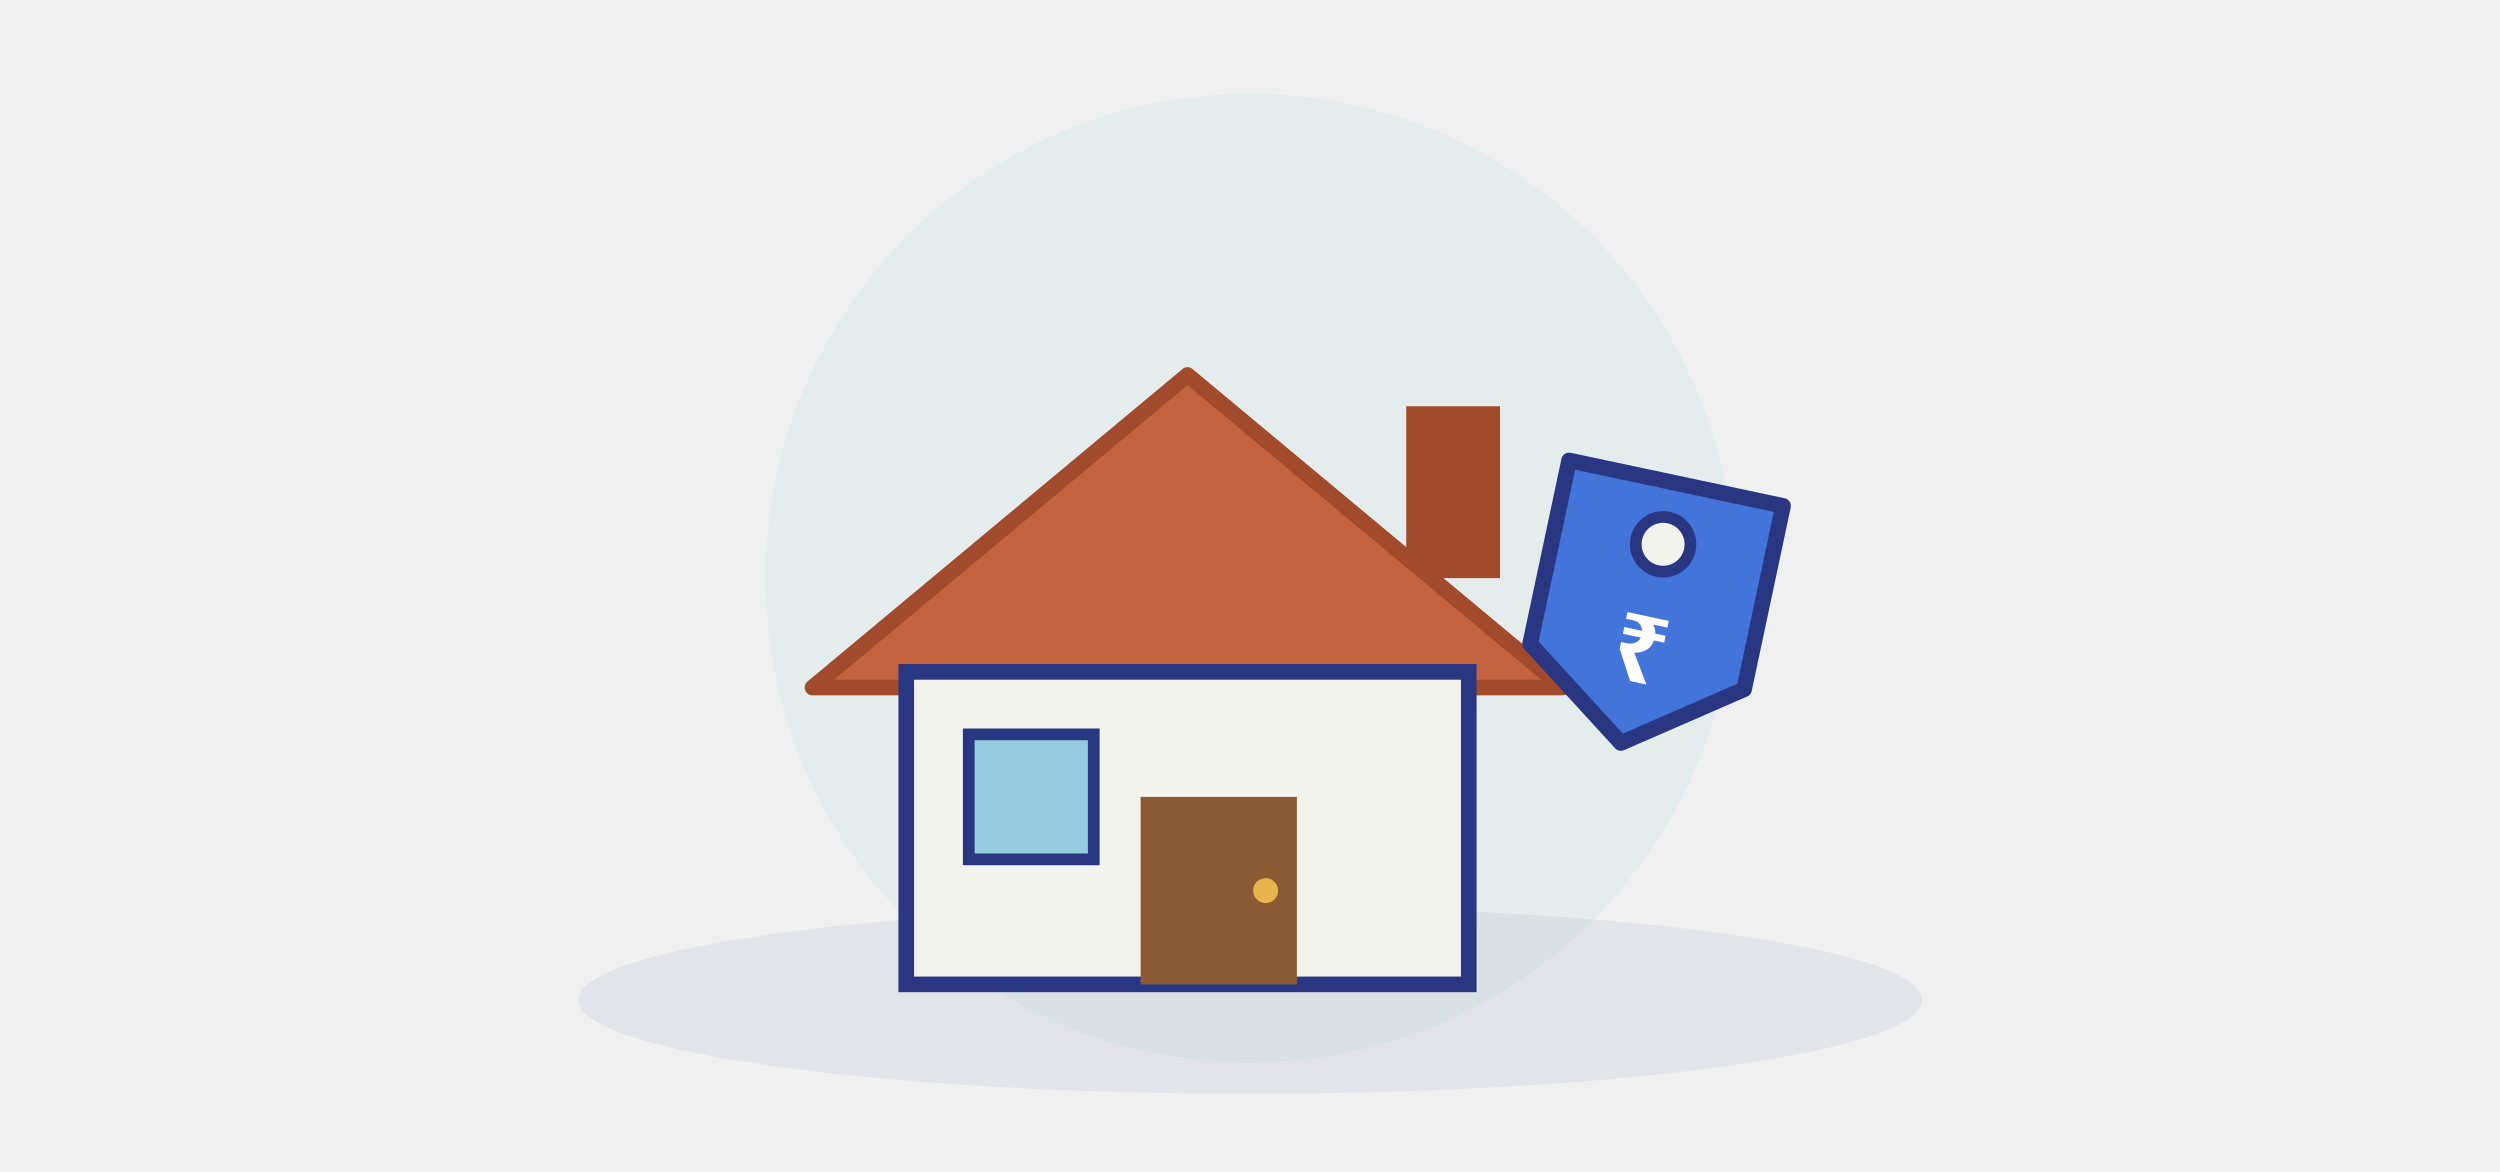
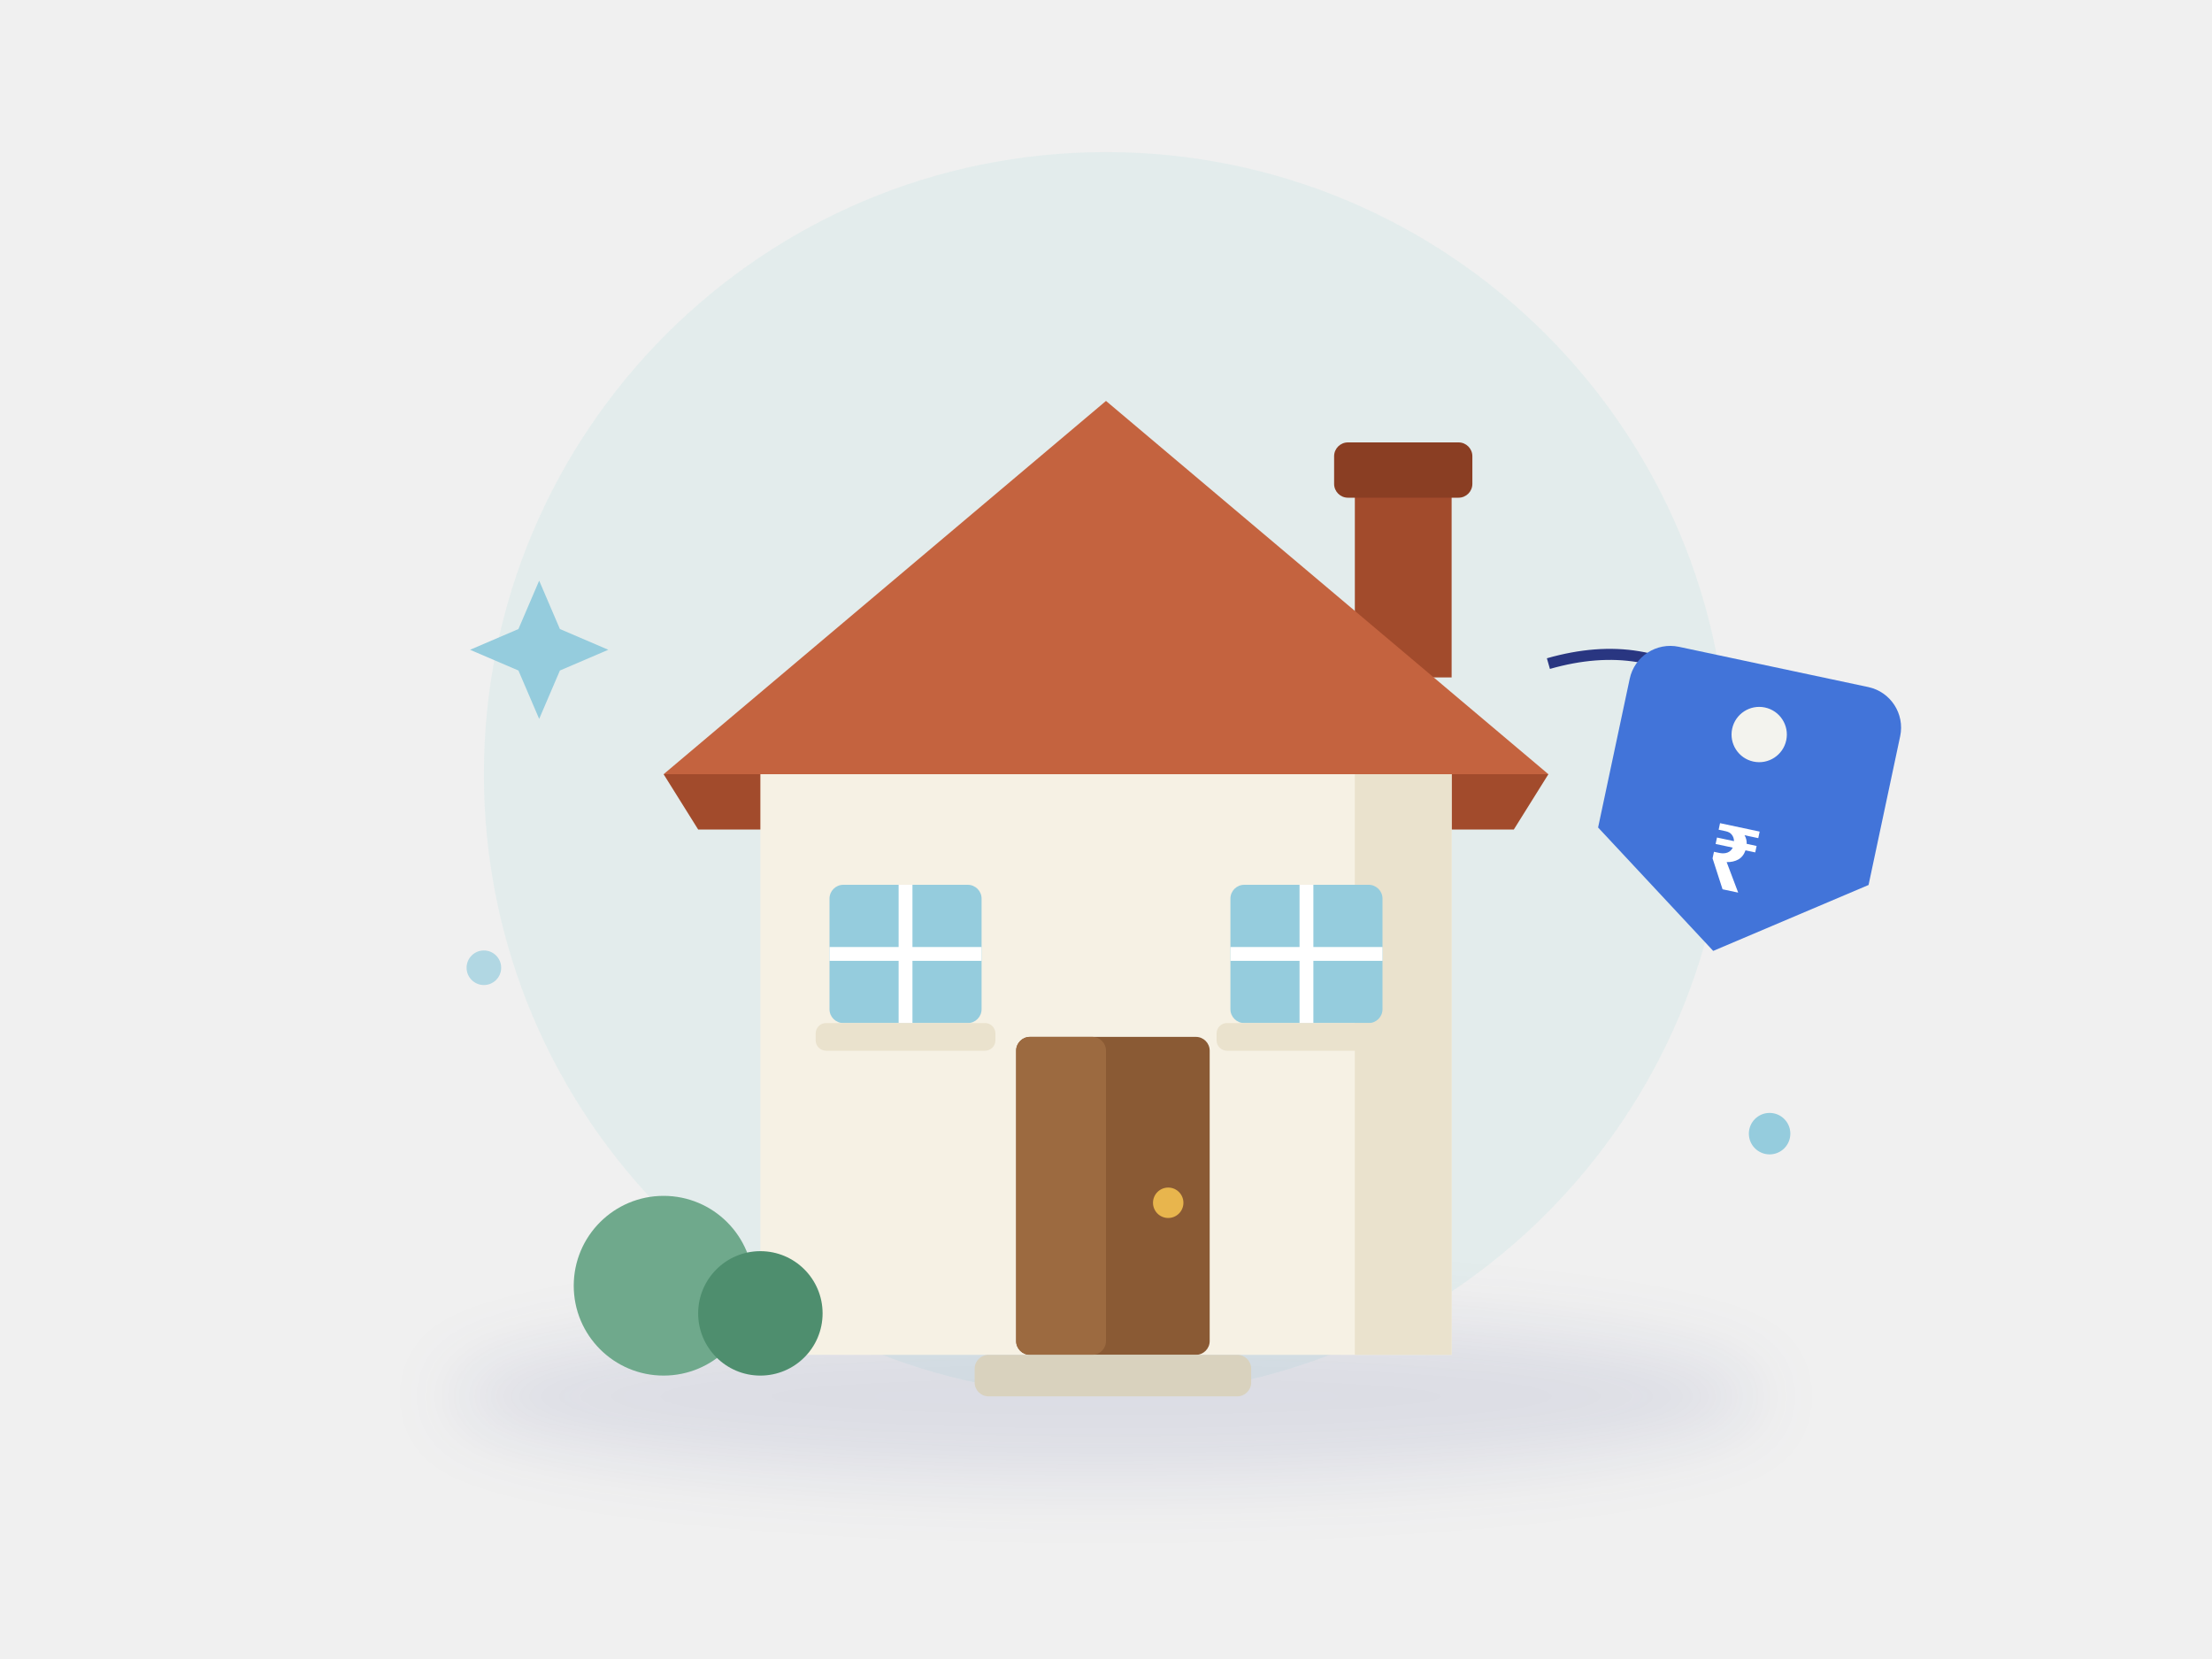
- <svg xmlns="http://www.w3.org/2000/svg" width="320" height="150" viewBox="0 0 320 150" fill="none" role="img">
-   <circle cx="160" cy="74" r="62" fill="#D0E7E6" opacity="0.35" />
-   <ellipse cx="160" cy="128" rx="86" ry="12" fill="#293681" opacity="0.07" />
-   <rect x="180" y="52" width="12" height="22" fill="#A24B2C" />
-   <path d="M104 88 L152 48 L200 88 Z" fill="#C4633F" stroke="#A24B2C" stroke-width="2" stroke-linejoin="round" />
-   <rect x="116" y="86" width="72" height="40" fill="#F3F3EE" stroke="#293681" stroke-width="2" />
-   <rect x="146" y="102" width="20" height="24" fill="#8A5A34" />
-   <circle cx="162" cy="114" r="1.6" fill="#E8B54D" />
-   <rect x="124" y="94" width="16" height="16" fill="#95CCDD" stroke="#293681" stroke-width="1.5" />
-   <g transform="rotate(12 214 74)">
-     <path d="M198 62 L226 62 L226 86 L212 96 L198 86 Z" fill="#4274D9" stroke="#293681" stroke-width="2" stroke-linejoin="round" />
-     <circle cx="212" cy="70" r="3.5" fill="#F3F3EE" stroke="#293681" stroke-width="1.5" />
-     <text x="212" y="88" font-family="system-ui, sans-serif" font-size="12" font-weight="700" fill="#FFFFFF" text-anchor="middle">₹</text>
+ <svg xmlns="http://www.w3.org/2000/svg" width="320" height="240" viewBox="0 0 320 240" fill="none" role="img">
+   <defs>
+     <filter id="prS" x="-40%" y="-40%" width="180%" height="180%">
+       <feGaussianBlur stdDeviation="5" />
+     </filter>
+   </defs>
+   <circle cx="160" cy="112" r="90" fill="#D0E7E6" opacity="0.4" />
+   <ellipse cx="160" cy="202" rx="95" ry="12" fill="#293681" opacity="0.1" filter="url(#prS)" />
+   <rect x="196" y="70" width="14" height="28" fill="#A24B2C" />
+   <rect x="193" y="64" width="20" height="8" rx="2" fill="#8A3E23" />
+   <path d="M96 112L160 58l64 54z" fill="#C4633F" />
+   <path d="M96 112h128l-5 8H101z" fill="#A24B2C" />
+   <rect x="110" y="112" width="100" height="84" fill="#F6F1E4" />
+   <rect x="196" y="112" width="14" height="84" fill="#EAE2CD" />
+   <rect x="147" y="150" width="28" height="46" rx="2" fill="#8A5A34" />
+   <rect x="147" y="150" width="13" height="46" rx="2" fill="#9C6A40" />
+   <circle cx="169" cy="174" r="2.2" fill="#E8B54D" />
+   <rect x="120" y="128" width="22" height="20" rx="2" fill="#95CCDD" />
+   <path d="M131 128v20M120 138h22" stroke="#FFFFFF" stroke-width="2" />
+   <rect x="118" y="148" width="26" height="4" rx="1.5" fill="#EAE2CD" />
+   <rect x="178" y="128" width="22" height="20" rx="2" fill="#95CCDD" />
+   <path d="M189 128v20M178 138h22" stroke="#FFFFFF" stroke-width="2" />
+   <rect x="176" y="148" width="26" height="4" rx="1.5" fill="#EAE2CD" />
+   <rect x="141" y="196" width="40" height="6" rx="2" fill="#D9D2BE" />
+   <circle cx="96" cy="186" r="13" fill="#6FA98C" />
+   <circle cx="110" cy="190" r="9" fill="#4E8E6E" />
+   <path d="M224 96q14 -4 24 4" stroke="#293681" stroke-width="1.6" fill="none" />
+   <g transform="rotate(12 252 118)">
+     <path d="M238 96h28a6 6 0 0 1 6 6v22l-20 14-20-14v-22a6 6 0 0 1 6-6z" fill="#4274D9" />
+     <circle cx="252" cy="106" r="4" fill="#F3F3EE" />
+     <text x="252" y="129" font-family="system-ui, sans-serif" font-size="13" font-weight="700" fill="#FFFFFF" text-anchor="middle">₹</text>
  </g>
+   <path d="M78 84l3 7 7 3-7 3-3 7-3-7-7-3 7-3z" fill="#95CCDD" />
+   <circle cx="256" cy="164" r="3" fill="#95CCDD" />
+   <circle cx="70" cy="140" r="2.5" fill="#95CCDD" opacity="0.7" />
</svg>
